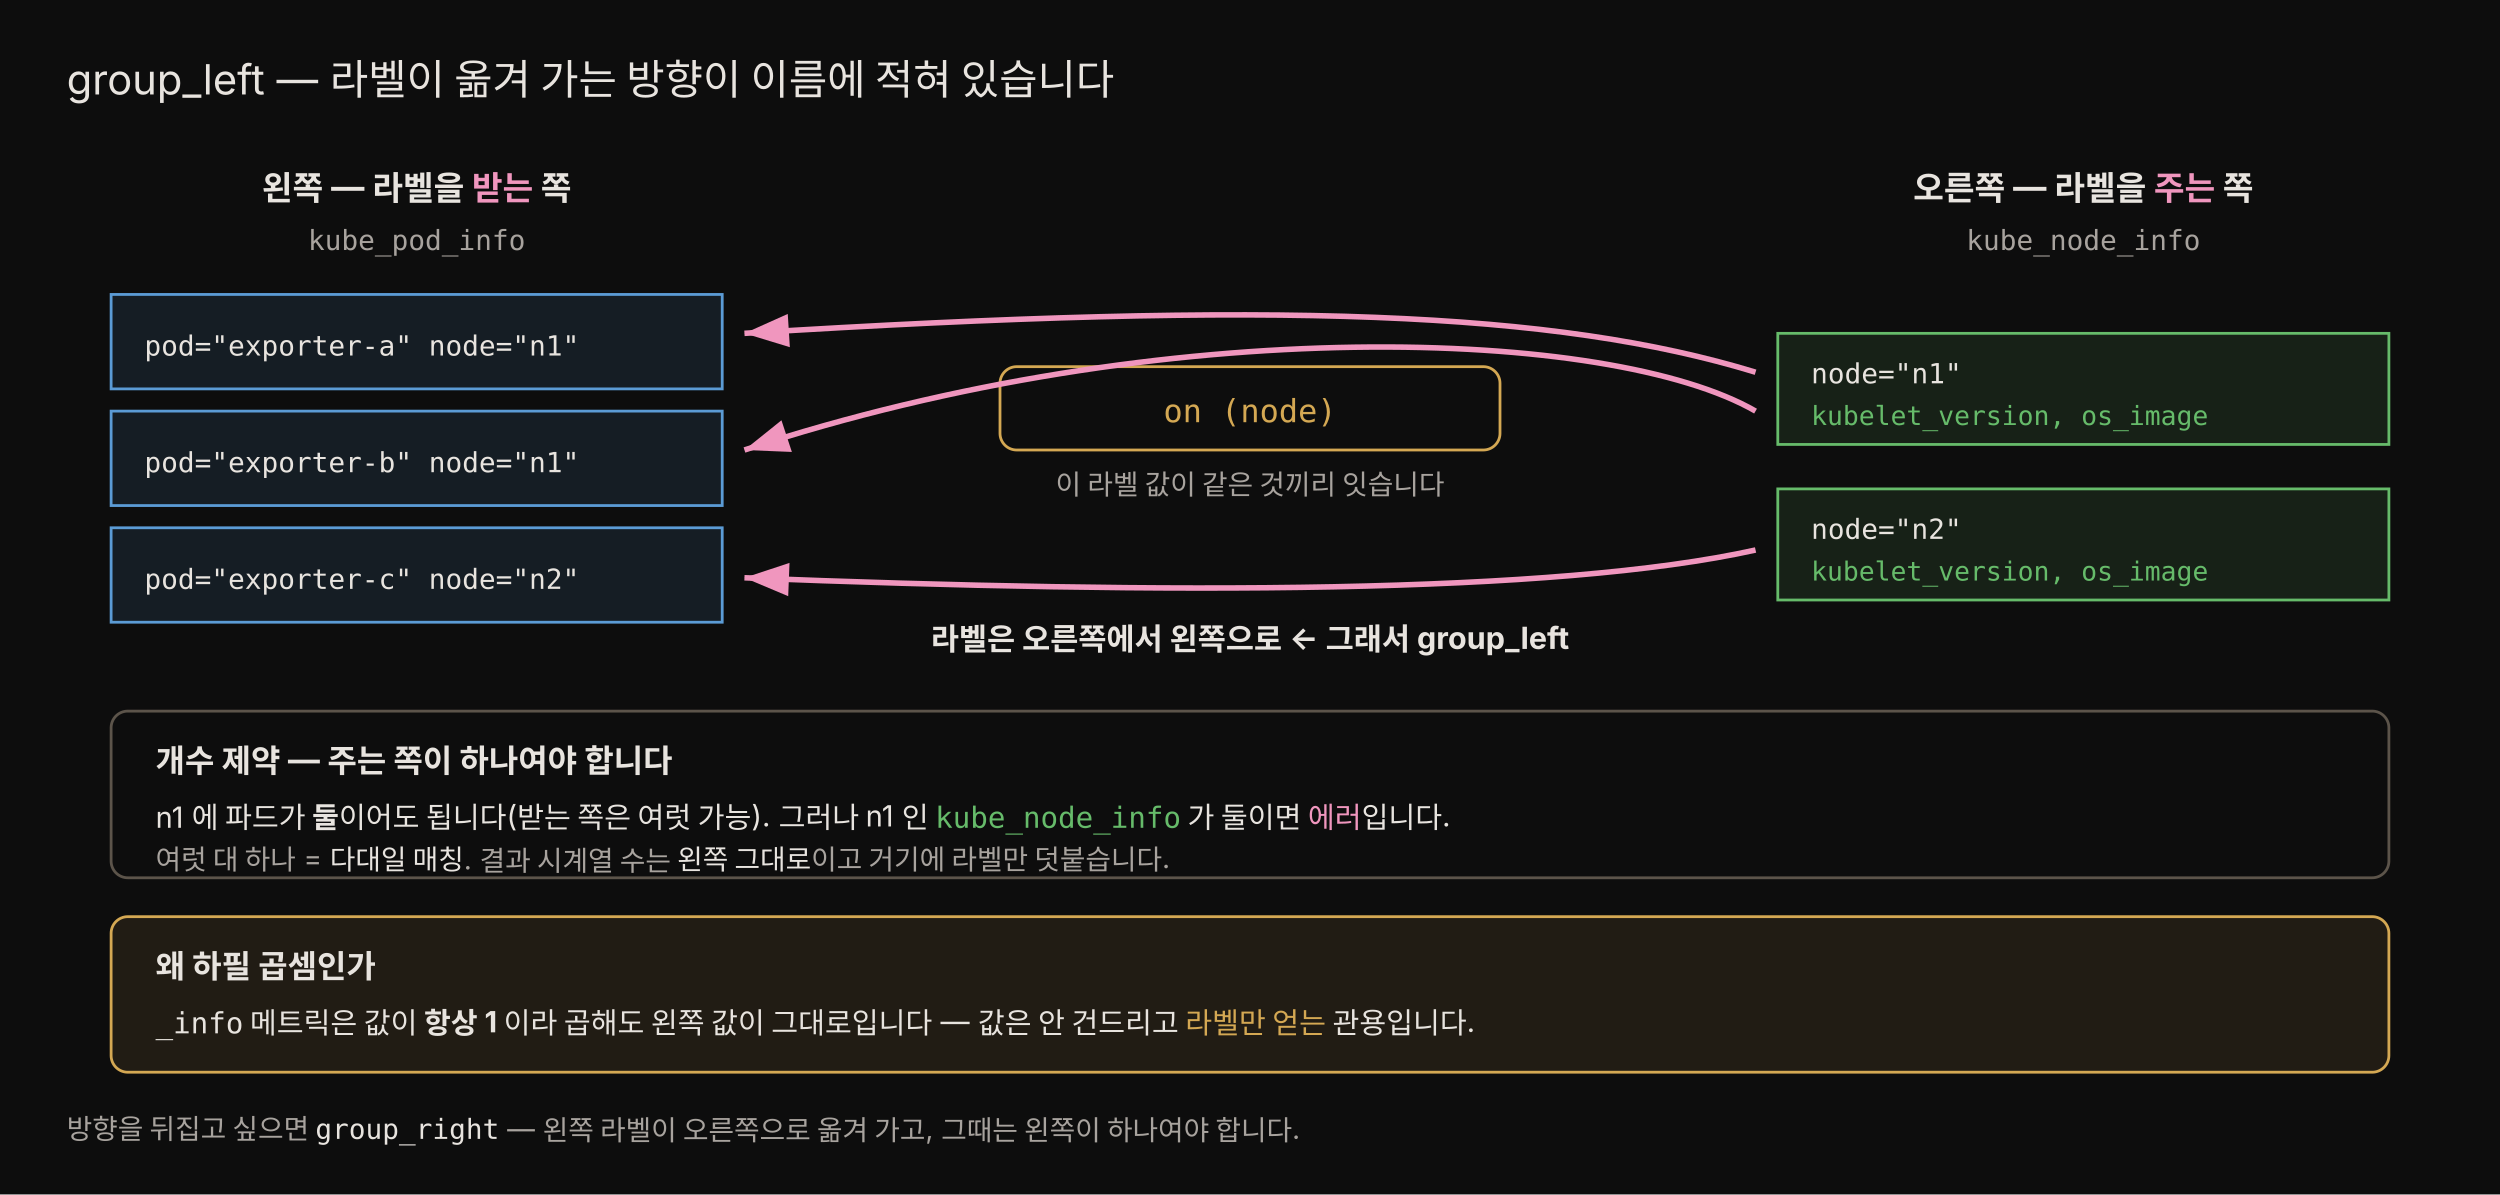
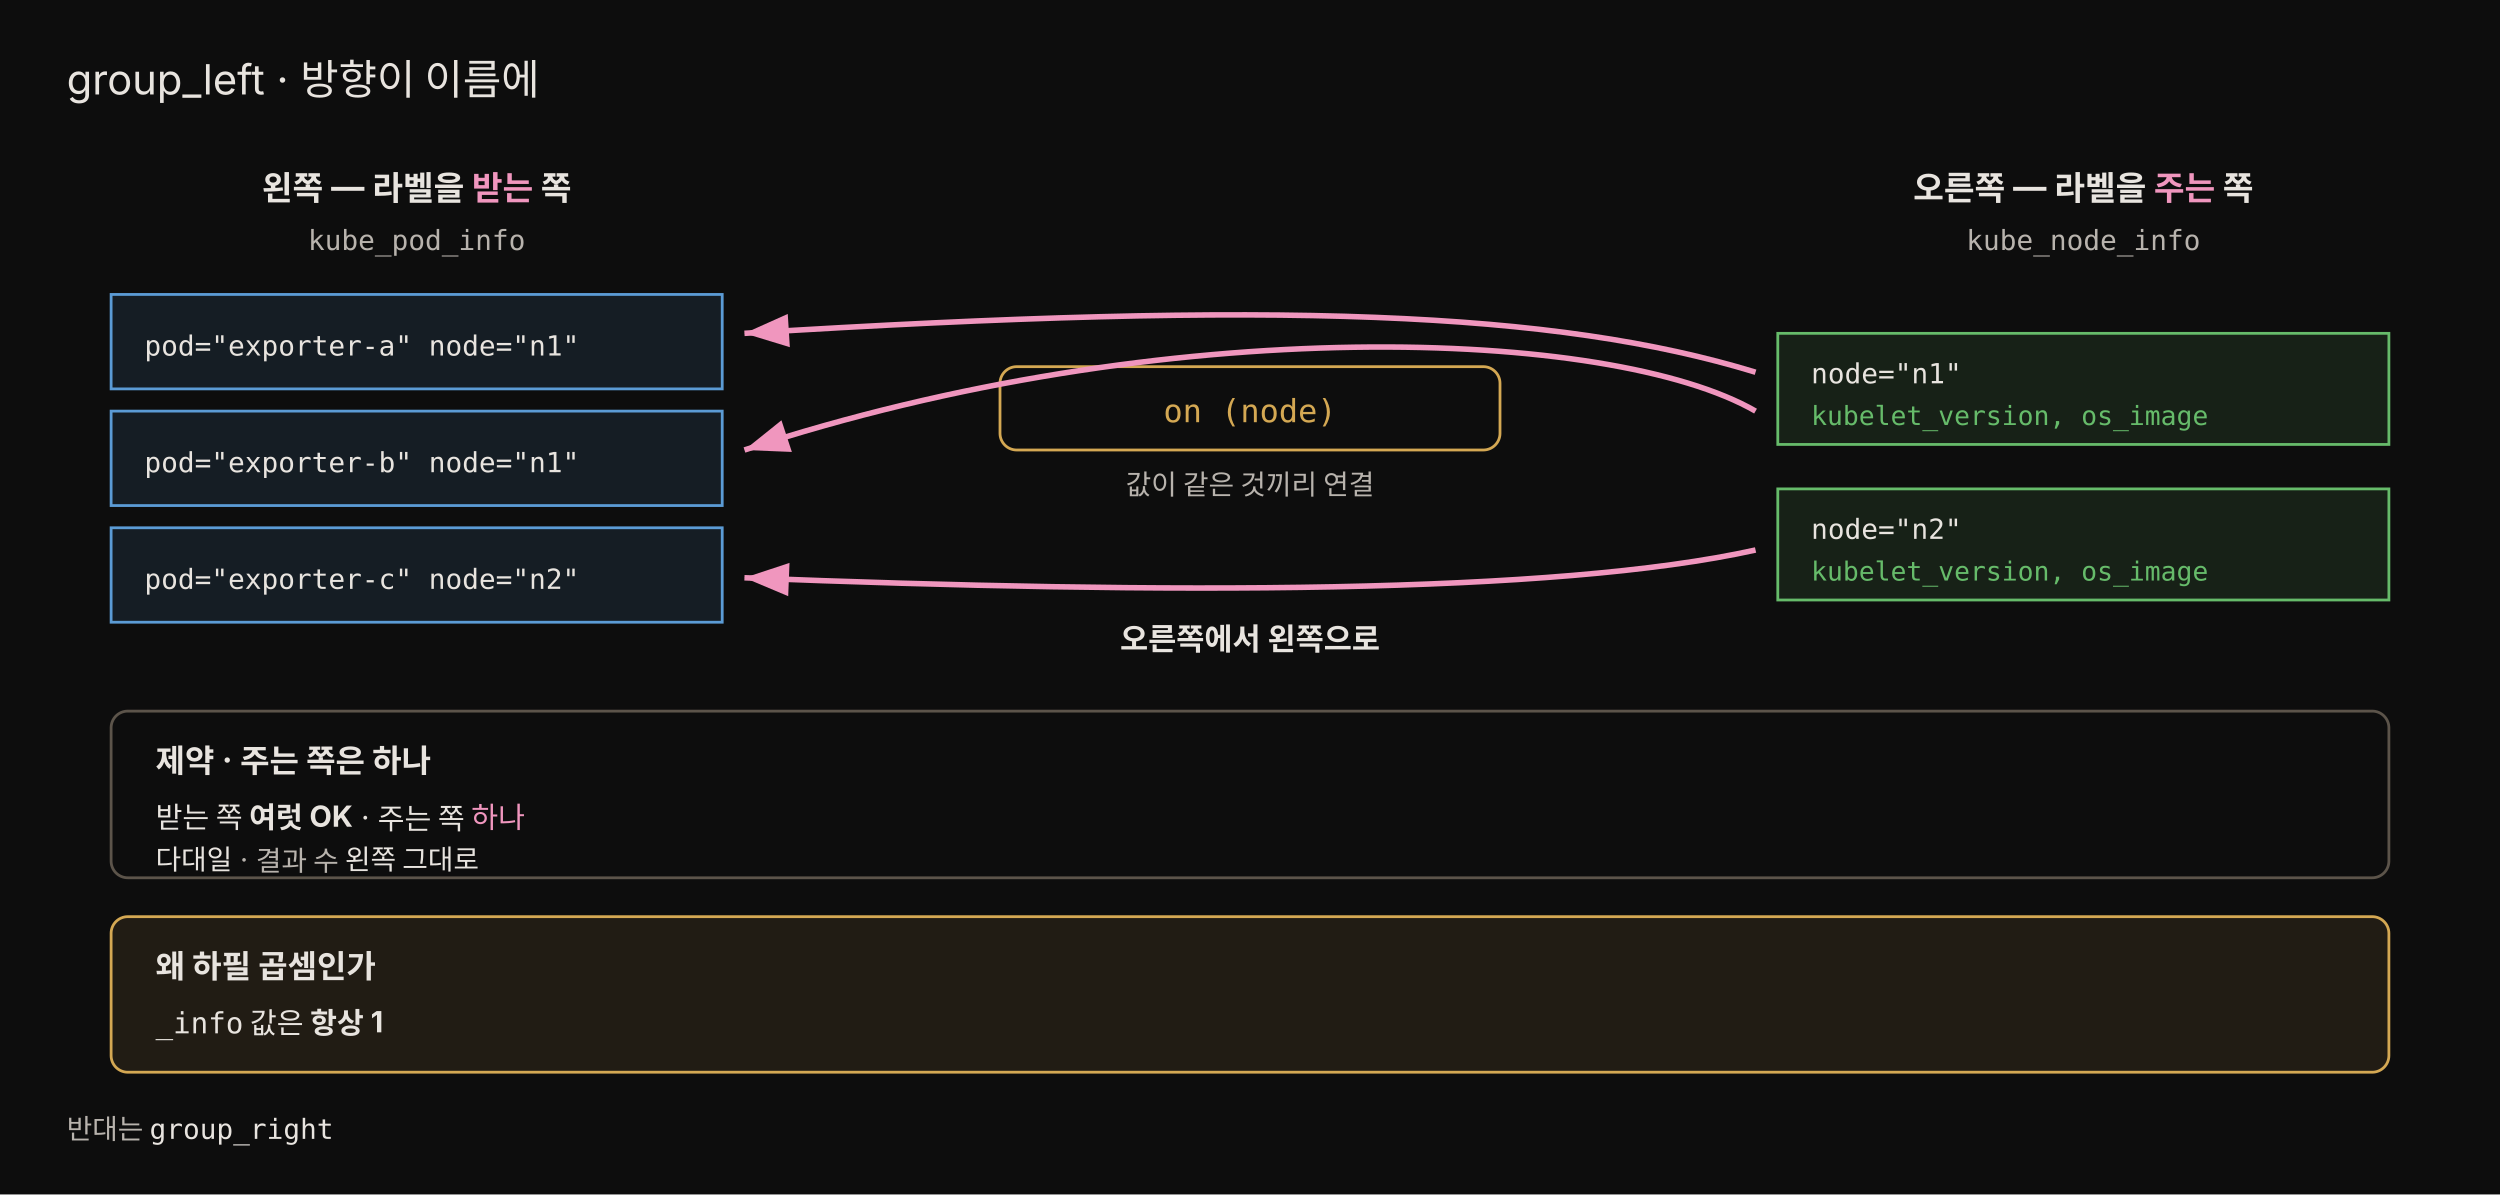
<svg xmlns="http://www.w3.org/2000/svg" viewBox="0 0 900 430" width="100%" role="img" font-family="'Pretendard', -apple-system, 'Noto Sans KR', sans-serif">
  <defs>
    <marker id="gl-a" markerWidth="10" markerHeight="10" refX="8" refY="3" orient="auto">
      <path d="M0,0 L8,3 L0,6 Z" fill="rgb(240,150,190)" />
    </marker>
    <style>
      .t    { fill: #e8e4df; }
      .mono { font-family: 'JetBrains Mono', ui-monospace, monospace; }
-       .dim  { fill: rgb(168,163,158); }
+       .dim  { fill: #b8b3ad; }
    </style>
  </defs>
  <rect x="0" y="0" width="900" height="430" fill="#0d0d0d" />
-   <text x="24" y="34" class="t" font-size="15">group_left — 라벨이 옮겨 가는 방향이 이름에 적혀 있습니다</text>
+   <text x="24" y="34" class="t" font-size="15">group_left · 방향이 이름에</text>
  <text x="150" y="72" class="t" font-size="12" font-weight="700" text-anchor="middle">왼쪽 — 라벨을 <tspan fill="rgb(240,150,190)">받는</tspan> 쪽</text>
  <text x="150" y="90" class="mono dim" font-size="10" text-anchor="middle">kube_pod_info</text>
  <text x="750" y="72" class="t" font-size="12" font-weight="700" text-anchor="middle">오른쪽 — 라벨을 <tspan fill="rgb(240,150,190)">주는</tspan> 쪽</text>
  <text x="750" y="90" class="mono dim" font-size="10" text-anchor="middle">kube_node_info</text>
  <rect x="40" y="106" width="220" height="34" fill="rgba(91,155,213,0.12)" stroke="rgb(91,155,213)" />
  <text x="52" y="128" class="mono t" font-size="10">pod="exporter-a" node="n1"</text>
  <rect x="40" y="148" width="220" height="34" fill="rgba(91,155,213,0.12)" stroke="rgb(91,155,213)" />
  <text x="52" y="170" class="mono t" font-size="10">pod="exporter-b" node="n1"</text>
  <rect x="40" y="190" width="220" height="34" fill="rgba(91,155,213,0.12)" stroke="rgb(91,155,213)" />
  <text x="52" y="212" class="mono t" font-size="10">pod="exporter-c" node="n2"</text>
  <rect x="640" y="120" width="220" height="40" fill="rgba(102,187,106,0.12)" stroke="rgb(102,187,106)" />
  <text x="652" y="138" class="mono t" font-size="10">node="n1"</text>
  <text x="652" y="153" class="mono" font-size="9.5" fill="rgb(102,187,106)">kubelet_version, os_image</text>
  <rect x="640" y="176" width="220" height="40" fill="rgba(102,187,106,0.12)" stroke="rgb(102,187,106)" />
  <text x="652" y="194" class="mono t" font-size="10">node="n2"</text>
  <text x="652" y="209" class="mono" font-size="9.5" fill="rgb(102,187,106)">kubelet_version, os_image</text>
  <rect x="360" y="132" width="180" height="30" rx="6" fill="#0d0d0d" stroke="rgb(212,168,83)" />
  <text x="450" y="152" class="mono" font-size="11.5" fill="rgb(212,168,83)" text-anchor="middle">on (node)</text>
-   <text x="450" y="178" class="dim" font-size="10" text-anchor="middle">이 라벨 값이 같은 것끼리 잇습니다</text>
+   <text x="450" y="178" class="dim" font-size="10" text-anchor="middle">값이 같은 것끼리 연결</text>
  <path d="M 632 134 C 560 112 460 108 268 120" fill="none" stroke="rgb(240,150,190)" stroke-width="2" marker-end="url(#gl-a)" />
  <path d="M 632 148 C 580 118 420 112 268 162" fill="none" stroke="rgb(240,150,190)" stroke-width="2" marker-end="url(#gl-a)" />
  <path d="M 632 198 C 560 214 420 214 268 208" fill="none" stroke="rgb(240,150,190)" stroke-width="2" marker-end="url(#gl-a)" />
-   <text x="450" y="234" class="t" font-size="11" text-anchor="middle" font-weight="700" fill="rgb(240,150,190)">라벨은 오른쪽에서 왼쪽으로 ← 그래서 group_left</text>
+   <text x="450" y="234" class="t" font-size="11" text-anchor="middle" font-weight="700" fill="rgb(240,150,190)">오른쪽에서 왼쪽으로</text>
  <rect x="40" y="256" width="820" height="60" rx="6" fill="#0d0d0d" stroke="rgb(92,84,74)" />
-   <text x="56" y="278" class="t" font-size="11.5" font-weight="700">개수 제약 — 주는 쪽이 하나여야 합니다</text>
-   <text x="56" y="298" class="t" font-size="10.5">n1 에 파드가 <tspan font-weight="700">둘</tspan>이어도 됩니다(받는 쪽은 여럿 가능). 그러나 n1 인 <tspan class="mono" fill="rgb(102,187,106)">kube_node_info</tspan> 가 둘이면 <tspan fill="rgb(240,150,190)">에러</tspan>입니다.</text>
-   <text x="56" y="313" class="dim" font-size="10">여럿 대 하나 = <tspan fill="#e8e4df">다대일 매칭</tspan>. 결과 시계열 수는 <tspan fill="#e8e4df">왼쪽 그대로</tspan>이고 거기에 라벨만 덧붙습니다.</text>
+   <text x="56" y="278" class="t" font-size="11.5" font-weight="700">제약 · 주는 쪽은 하나</text>
+   <text x="56" y="298" class="t" font-size="10.5">받는 쪽 <tspan font-weight="700">여럿 OK</tspan> · 주는 쪽 <tspan fill="rgb(240,150,190)">하나</tspan>
+   </text>
+   <text x="56" y="313" class="dim" font-size="10">
+     <tspan fill="#e8e4df">다대일</tspan> · 결과 수 <tspan fill="#e8e4df">왼쪽 그대로</tspan>
+   </text>
  <rect x="40" y="330" width="820" height="56" rx="6" fill="rgba(212,168,83,0.10)" stroke="rgb(212,168,83)" />
  <text x="56" y="352" class="t" font-size="11.5" font-weight="700">왜 하필 곱셈인가</text>
  <text x="56" y="372" class="t" font-size="10.5">
-     <tspan class="mono">_info</tspan> 메트릭은 값이 <tspan font-weight="700">항상 1</tspan> 이라 곱해도 왼쪽 값이 그대로입니다 — 값은 안 건드리고 <tspan fill="rgb(212,168,83)">라벨만 얻는</tspan> 관용입니다.</text>
-   <text x="24" y="410" class="dim" font-size="10">방향을 뒤집고 싶으면 <tspan class="mono" fill="#e8e4df">group_right</tspan> — 왼쪽 라벨이 오른쪽으로 옮겨 가고, 그때는 왼쪽이 하나여야 합니다.</text>
+     <tspan class="mono">_info</tspan> 값은 <tspan font-weight="700">항상 1</tspan>
+   </text>
+   <text x="24" y="410" class="dim" font-size="10">반대는 <tspan class="mono" fill="#e8e4df">group_right</tspan>
+   </text>
</svg>
